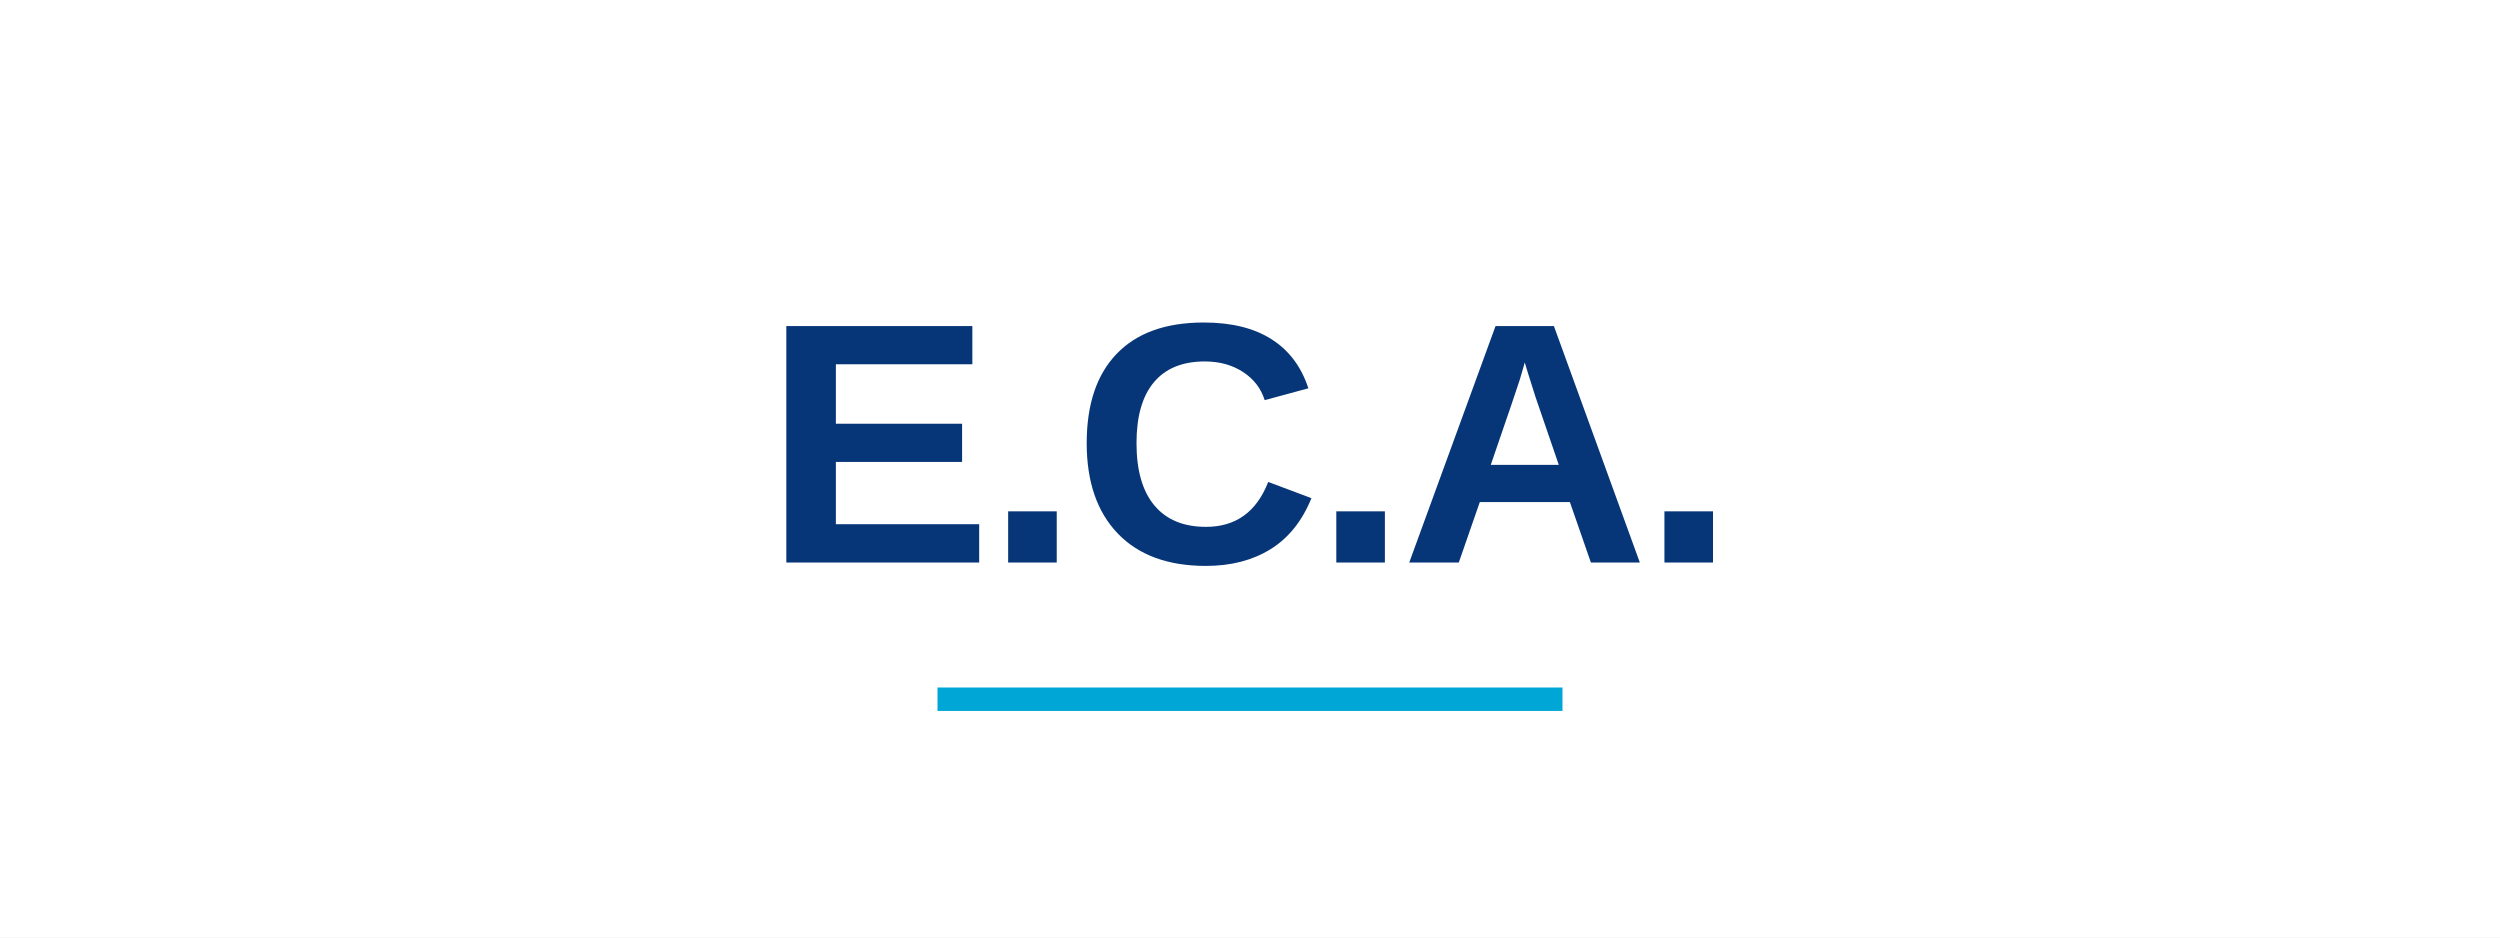
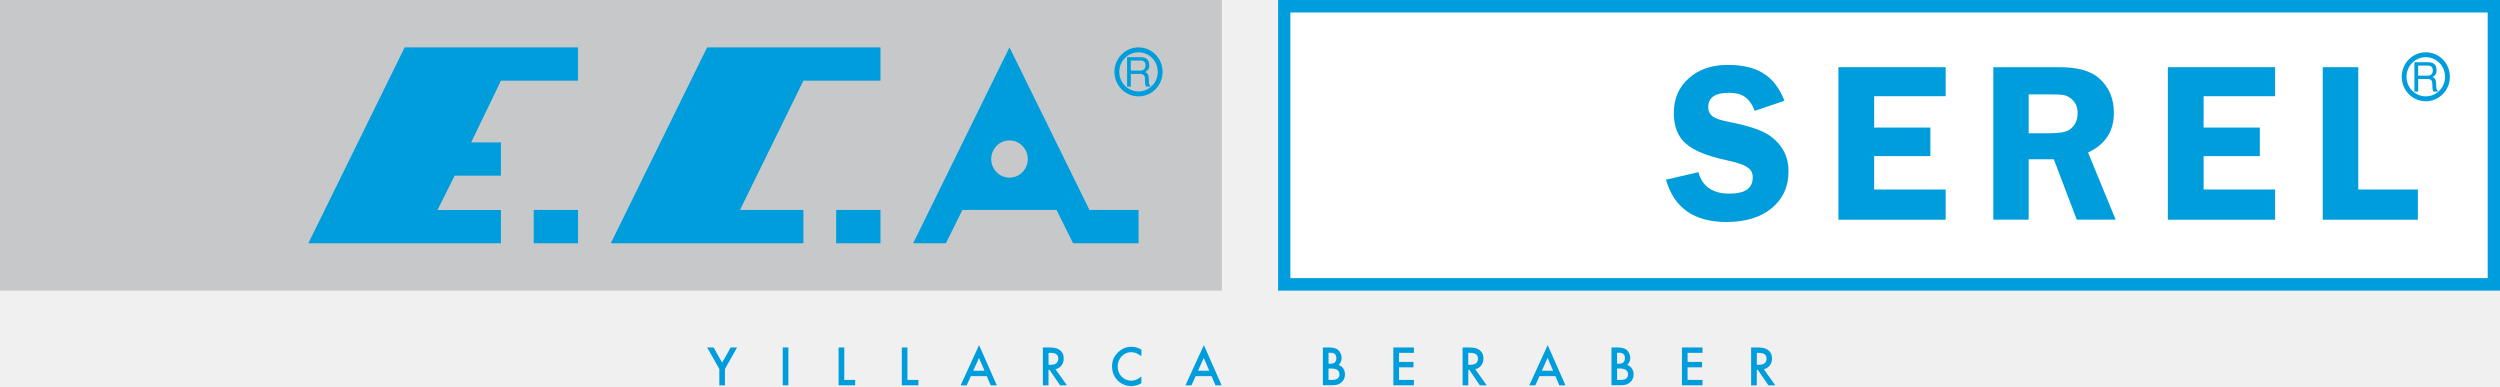
- <svg xmlns="http://www.w3.org/2000/svg" viewBox="0 0 320 120" role="img" aria-label="E.C.A.">
-   <rect width="320" height="120" fill="#ffffff" />
-   <text x="160" y="72" text-anchor="middle" font-family="Arial, Helvetica, sans-serif" font-weight="800" font-size="44" letter-spacing="-1" fill="#073678">E.C.A.</text>
-   <rect x="120" y="88" width="80" height="3" fill="#00a7d6" />
+ <svg xmlns="http://www.w3.org/2000/svg" width="408" height="63" viewBox="0 0 408 63" fill="none">
+   <g clip-path="url(#clip0_300_2881)">
+     <path d="M406.708 0.815H209.662V46.571H406.708V0.815Z" fill="white" />
+     <path d="M396.161 10.701H394.642V12.345H396.161C396.687 12.345 396.975 12.102 397.03 11.616V11.467C397.036 10.956 396.742 10.701 396.154 10.701M394.03 14.953V10.153H396.142C396.589 10.153 396.926 10.222 397.146 10.359C397.452 10.552 397.618 10.888 397.648 11.38C397.666 11.672 397.624 11.909 397.526 12.083C397.446 12.226 397.281 12.388 397.03 12.581C397.269 12.737 397.422 12.88 397.477 13.017C397.538 13.148 397.575 13.409 397.581 13.808C397.581 14.125 397.599 14.349 397.636 14.474C397.666 14.617 397.734 14.723 397.838 14.797V14.953H397.103C397.011 14.716 396.962 14.449 396.962 14.144C396.962 13.689 396.944 13.415 396.907 13.316C396.816 13.036 396.577 12.893 396.197 12.893H394.649V14.953H394.043H394.03Z" fill="#009DDD" />
+     <path d="M291.219 16.447L286.377 18.091C285.937 16.995 285.398 16.236 284.767 15.819C284.155 15.37 283.286 15.146 282.16 15.146C279.913 15.146 278.787 15.918 278.787 17.462C278.787 18.134 279.044 18.657 279.558 19.031C280.072 19.38 280.984 19.678 282.307 19.927C285.49 20.55 287.687 21.309 288.912 22.2C290.895 23.644 291.887 25.561 291.887 27.945C291.887 30.46 290.969 32.471 289.132 33.99C287.296 35.484 284.841 36.231 281.756 36.231C276.497 36.231 273.204 33.934 271.888 29.328L277.171 28.095C277.826 30.436 279.509 31.6 282.196 31.6C284.884 31.6 286.047 30.703 286.047 28.917C286.047 28.195 285.741 27.647 285.129 27.273C284.541 26.875 283.427 26.501 281.792 26.153C278.634 25.48 276.412 24.571 275.114 23.426C273.816 22.28 273.167 20.625 273.167 18.464C273.167 16.124 273.975 14.237 275.591 12.793C277.232 11.324 279.356 10.589 281.976 10.589C284.425 10.589 286.377 11.062 287.847 12.009C289.316 12.93 290.436 14.412 291.219 16.447Z" fill="#009DDD" />
+     <path d="M317.53 15.7H305.862V20.817H315.038V25.48H305.862V30.927H317.53V35.858H300.028V10.963H317.53V15.7Z" fill="#009DDD" />
+     <path d="M331.077 15.402V21.745H334.597C336.066 21.745 337.082 21.571 337.639 21.222C338.594 20.625 339.072 19.691 339.072 18.421C339.072 17.425 338.692 16.628 337.933 16.037C337.566 15.763 337.186 15.588 336.795 15.514C336.403 15.439 335.619 15.402 334.444 15.402H331.071H331.077ZM331.077 25.997V35.852H325.311V10.963H336.066C338.949 10.963 341.067 11.523 342.414 12.644C344.128 14.063 344.985 15.987 344.985 18.427C344.985 21.44 343.577 23.588 340.767 24.883L345.279 35.852H338.931L335.185 25.997H331.077Z" fill="#009DDD" />
+     <path d="M371.295 15.7H359.628V20.817H368.804V25.48H359.628V30.927H371.295V35.858H353.794V10.963H371.295V15.7Z" fill="#009DDD" />
+     <path d="M384.873 30.927H394.6V35.858H379.076V10.963H384.873V30.927Z" fill="#009DDD" />
+     <path d="M117.393 60.217L115.409 56.706H116.462L117.846 59.178L119.253 56.706H120.294L118.311 60.217V62.882H117.393V60.217Z" fill="#009DDD" />
+     <path d="M128.662 56.706H127.744V62.882H128.662V56.706Z" fill="#009DDD" />
+     <path d="M137.784 56.706V62.004H139.565V62.882H136.859V56.706H137.784Z" fill="#009DDD" />
+     <path d="M148.092 56.706V62.004H149.88V62.882H147.174V56.706H148.092Z" fill="#009DDD" />
+     <path d="M160.672 60.504L159.772 58.412L158.835 60.504H160.672ZM161.045 61.382H158.45L157.764 62.882H156.778L159.784 56.32L162.679 62.882H161.676L161.039 61.382H161.045Z" fill="#009DDD" />
+     <path d="M171.115 59.539H171.409C172.279 59.539 172.713 59.202 172.713 58.53C172.713 57.901 172.291 57.584 171.446 57.584H171.122V59.539H171.115ZM172.254 60.255L174.127 62.882H173.007L171.281 60.354H171.115V62.882H170.197V56.706H171.269C171.979 56.706 172.511 56.824 172.872 57.067C173.356 57.391 173.601 57.876 173.601 58.511C173.601 58.953 173.472 59.327 173.227 59.651C172.989 59.968 172.658 60.167 172.254 60.255Z" fill="#009DDD" />
+     <path d="M186.272 57.042V58.144C185.74 57.696 185.189 57.472 184.626 57.472C184.007 57.472 183.481 57.696 183.052 58.157C182.624 58.605 182.404 59.159 182.404 59.813C182.404 60.466 182.618 61.027 183.052 61.469C183.481 61.904 184.02 62.129 184.662 62.129C185.189 62.129 185.728 61.892 186.272 61.425V62.546C185.746 62.857 185.201 63.006 184.644 63.006C183.756 63.006 183.01 62.695 182.391 62.085C181.785 61.462 181.485 60.697 181.485 59.788C181.485 58.879 181.798 58.175 182.422 57.547C183.046 56.912 183.787 56.594 184.644 56.594C185.219 56.594 185.764 56.744 186.272 57.049" fill="#009DDD" />
+     <path d="M197.352 60.504L196.452 58.412L195.516 60.504H197.358H197.352ZM197.725 61.382H195.13L194.45 62.882H193.465L196.471 56.32L199.366 62.882H198.362L197.725 61.382Z" fill="#009DDD" />
+     <path d="M216.813 62.004H217.376C218.19 62.004 218.6 61.699 218.6 61.095C218.6 60.491 218.16 60.142 217.278 60.142H216.813V62.004ZM216.813 59.364H217.094C217.762 59.364 218.092 59.065 218.092 58.455C218.092 57.845 217.774 57.565 217.137 57.565H216.819V59.364H216.813ZM215.895 62.882V56.706H216.801C217.474 56.706 217.964 56.812 218.257 57.017C218.466 57.167 218.637 57.372 218.759 57.627C218.888 57.889 218.949 58.163 218.949 58.449C218.949 58.885 218.784 59.252 218.459 59.551C218.778 59.669 219.035 59.868 219.219 60.142C219.408 60.423 219.5 60.74 219.5 61.095C219.5 61.643 219.298 62.085 218.894 62.427C218.692 62.595 218.478 62.707 218.245 62.776C218.013 62.838 217.694 62.869 217.29 62.869H215.895V62.882Z" fill="#009DDD" />
+     <path d="M230.751 57.584H228.321V59.065H230.678V59.949H228.321V62.004H230.751V62.882H227.396V56.706H230.751V57.584Z" fill="#009DDD" />
+     <path d="M239.615 59.539H239.903C240.772 59.539 241.207 59.202 241.207 58.53C241.207 57.901 240.785 57.584 239.94 57.584H239.615V59.539ZM240.754 60.255L242.633 62.882H241.513L239.787 60.354H239.622V62.882H238.697V56.706H239.775C240.485 56.706 241.017 56.824 241.372 57.067C241.862 57.391 242.101 57.876 242.101 58.511C242.101 58.953 241.978 59.327 241.727 59.651C241.483 59.968 241.158 60.167 240.754 60.255Z" fill="#009DDD" />
+     <path d="M253.468 60.504L252.568 58.412L251.632 60.504H253.468ZM253.842 61.382H251.246L250.567 62.882H249.581L252.587 56.32L255.482 62.882H254.478L253.842 61.382Z" fill="#009DDD" />
+     <path d="M263.911 62.004H264.475C265.289 62.004 265.699 61.699 265.699 61.095C265.699 60.491 265.258 60.142 264.377 60.142H263.911V62.004ZM263.911 59.364H264.193C264.854 59.364 265.185 59.065 265.185 58.455C265.185 57.845 264.866 57.565 264.224 57.565H263.905V59.364H263.911ZM262.993 62.882V56.706H263.905C264.579 56.706 265.068 56.812 265.362 57.017C265.576 57.167 265.742 57.372 265.864 57.627C265.993 57.889 266.054 58.163 266.054 58.449C266.054 58.885 265.889 59.252 265.564 59.551C265.889 59.669 266.14 59.868 266.323 60.142C266.513 60.423 266.605 60.74 266.605 61.095C266.605 61.643 266.403 62.085 265.999 62.427C265.797 62.595 265.583 62.707 265.35 62.776C265.117 62.838 264.805 62.869 264.395 62.869H262.999L262.993 62.882Z" fill="#009DDD" />
+     <path d="M277.844 57.584H275.413V59.065H277.776V59.949H275.413V62.004H277.844V62.882H274.495V56.706H277.844V57.584Z" fill="#009DDD" />
+     <path d="M286.714 59.539H287.001C287.871 59.539 288.305 59.202 288.305 58.53C288.305 57.901 287.883 57.584 287.038 57.584H286.714V59.539ZM287.852 60.255L289.725 62.882H288.605L286.873 60.354H286.708V62.882H285.783V56.706H286.861C287.571 56.706 288.103 56.824 288.464 57.067C288.948 57.391 289.193 57.876 289.193 58.511C289.193 58.953 289.07 59.327 288.819 59.651C288.575 59.968 288.25 60.167 287.846 60.255" fill="#009DDD" />
+     <path d="M405.992 2.036H210.587V45.389H405.992V2.036ZM408 47.431H208.585V0H408V47.431Z" fill="#009DDD" />
+     <path d="M199.415 0H0V47.431H199.415V0Z" fill="#C7C8CA" />
+     <path d="M183.94 14.132V9.332H186.052C186.499 9.332 186.836 9.4 187.056 9.537C187.362 9.73 187.527 10.066 187.558 10.558C187.576 10.851 187.533 11.087 187.436 11.262C187.356 11.399 187.185 11.567 186.934 11.76C187.172 11.909 187.325 12.059 187.38 12.195C187.442 12.326 187.478 12.588 187.484 12.986C187.484 13.31 187.503 13.528 187.533 13.652C187.564 13.795 187.631 13.901 187.735 13.976V14.132H187.007C186.909 13.895 186.866 13.621 186.866 13.322C186.866 12.868 186.848 12.594 186.811 12.494C186.713 12.214 186.481 12.071 186.101 12.071H184.552V14.132H183.94ZM186.064 9.88H184.546V11.523H186.07C186.597 11.523 186.885 11.28 186.94 10.795C186.94 10.739 186.946 10.689 186.946 10.639C186.946 10.129 186.652 9.873 186.064 9.873M181.877 11.729C181.877 9.519 183.64 7.732 185.807 7.732C187.974 7.732 189.737 9.519 189.737 11.729C189.737 13.939 187.98 15.725 185.807 15.725C183.634 15.725 181.877 13.932 181.877 11.729ZM182.667 11.729C182.667 13.497 184.075 14.922 185.807 14.922C187.54 14.922 188.948 13.49 188.948 11.729C188.948 9.967 187.54 8.535 185.807 8.535C184.075 8.535 182.667 9.967 182.667 11.729ZM164.749 7.732L177.8 34.264H185.813V39.699H175.125L172.426 34.264H157.067L154.373 39.699H149.029L164.743 7.732H164.749ZM161.768 25.953C161.768 27.628 163.102 28.991 164.749 28.991C166.396 28.991 167.736 27.634 167.736 25.953C167.736 24.273 166.396 22.915 164.749 22.915C163.102 22.915 161.768 24.279 161.768 25.953ZM136.462 34.264H143.691V39.699H136.462V34.264ZM115.397 7.732H143.691V13.167H131.117L120.766 34.264H131.117V39.699H99.683L115.403 7.732H115.397ZM87.104 34.264H94.333V39.699H87.104V34.264ZM66.039 7.732H94.327V13.167H81.753L76.893 23.239H81.753V28.674H74.193L71.402 34.27H81.753V39.705H50.319L66.039 7.738V7.732Z" fill="#009DDD" />
+     <path d="M391.962 12.531C391.962 10.321 393.719 8.535 395.892 8.535C398.065 8.535 399.822 10.321 399.822 12.531C399.822 14.741 398.059 16.528 395.892 16.528C393.725 16.528 391.962 14.741 391.962 12.531ZM392.745 12.531C392.745 14.293 394.153 15.725 395.892 15.725C397.63 15.725 399.038 14.293 399.038 12.531C399.038 10.77 397.63 9.332 395.892 9.332C394.153 9.332 392.745 10.763 392.745 12.531Z" fill="#009DDD" />
+   </g>
+   <defs>
+     <clipPath id="clip0_300_2881">
+       <rect width="408" height="63" fill="white" />
+     </clipPath>
+   </defs>
</svg>
